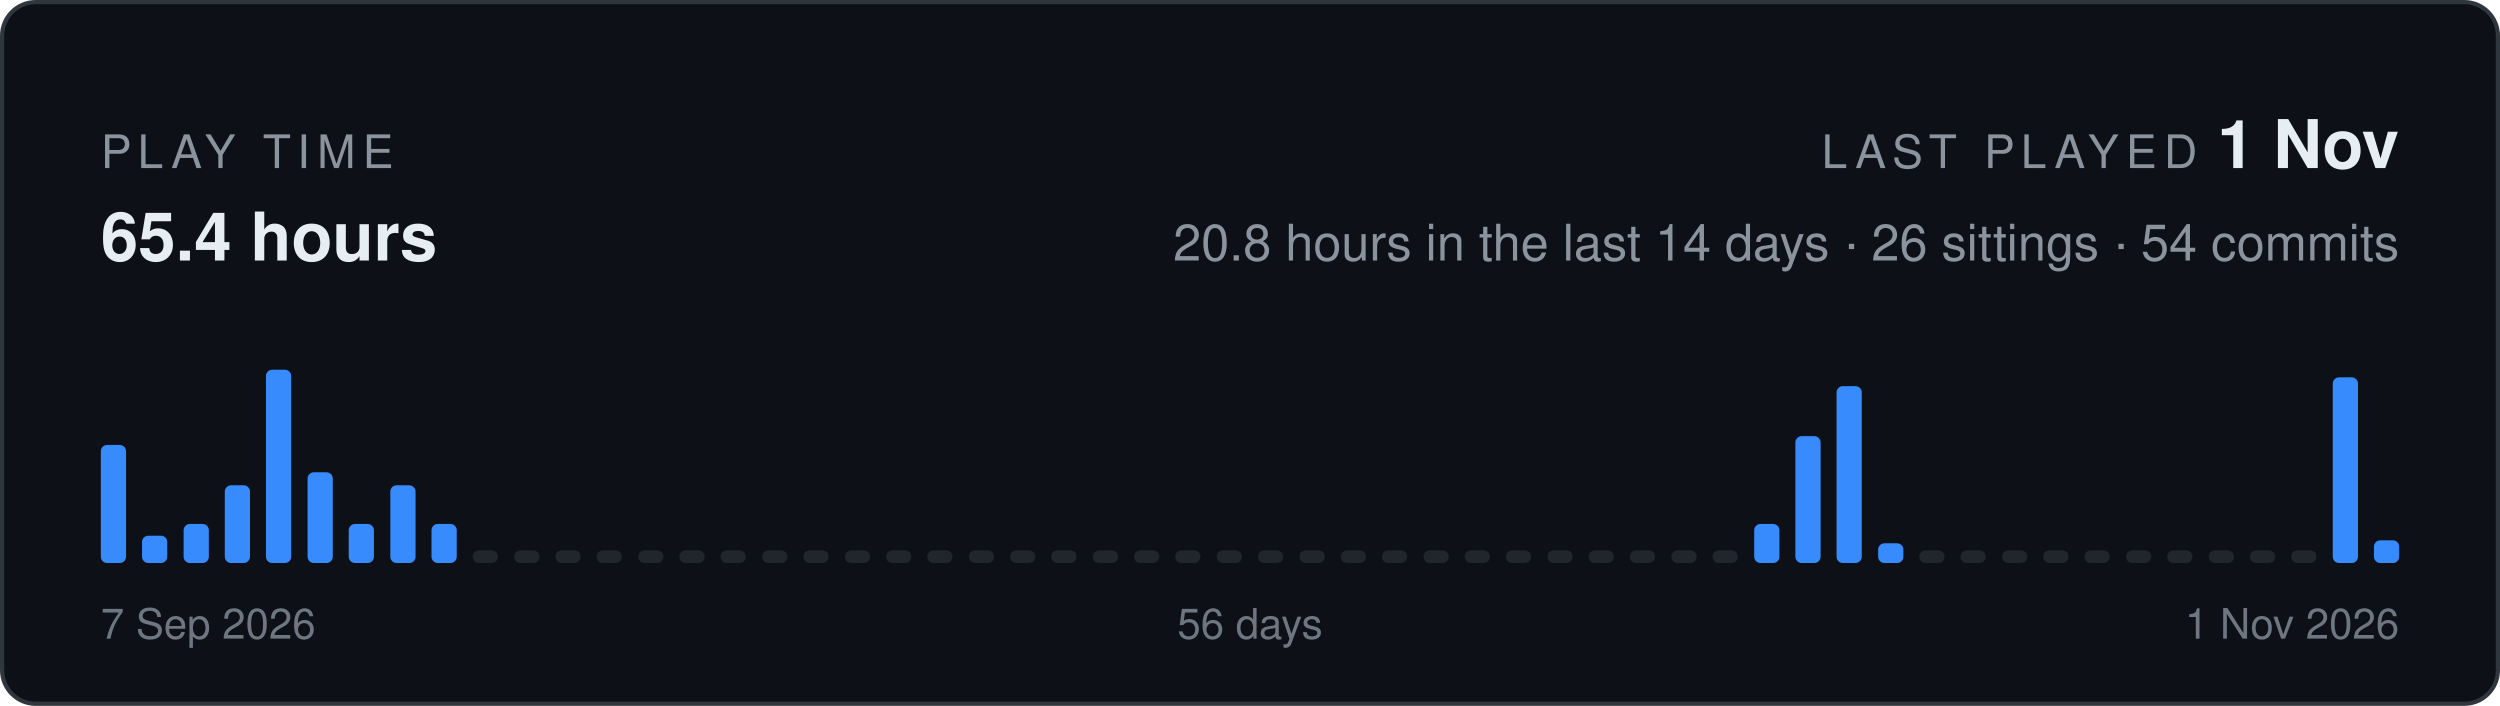
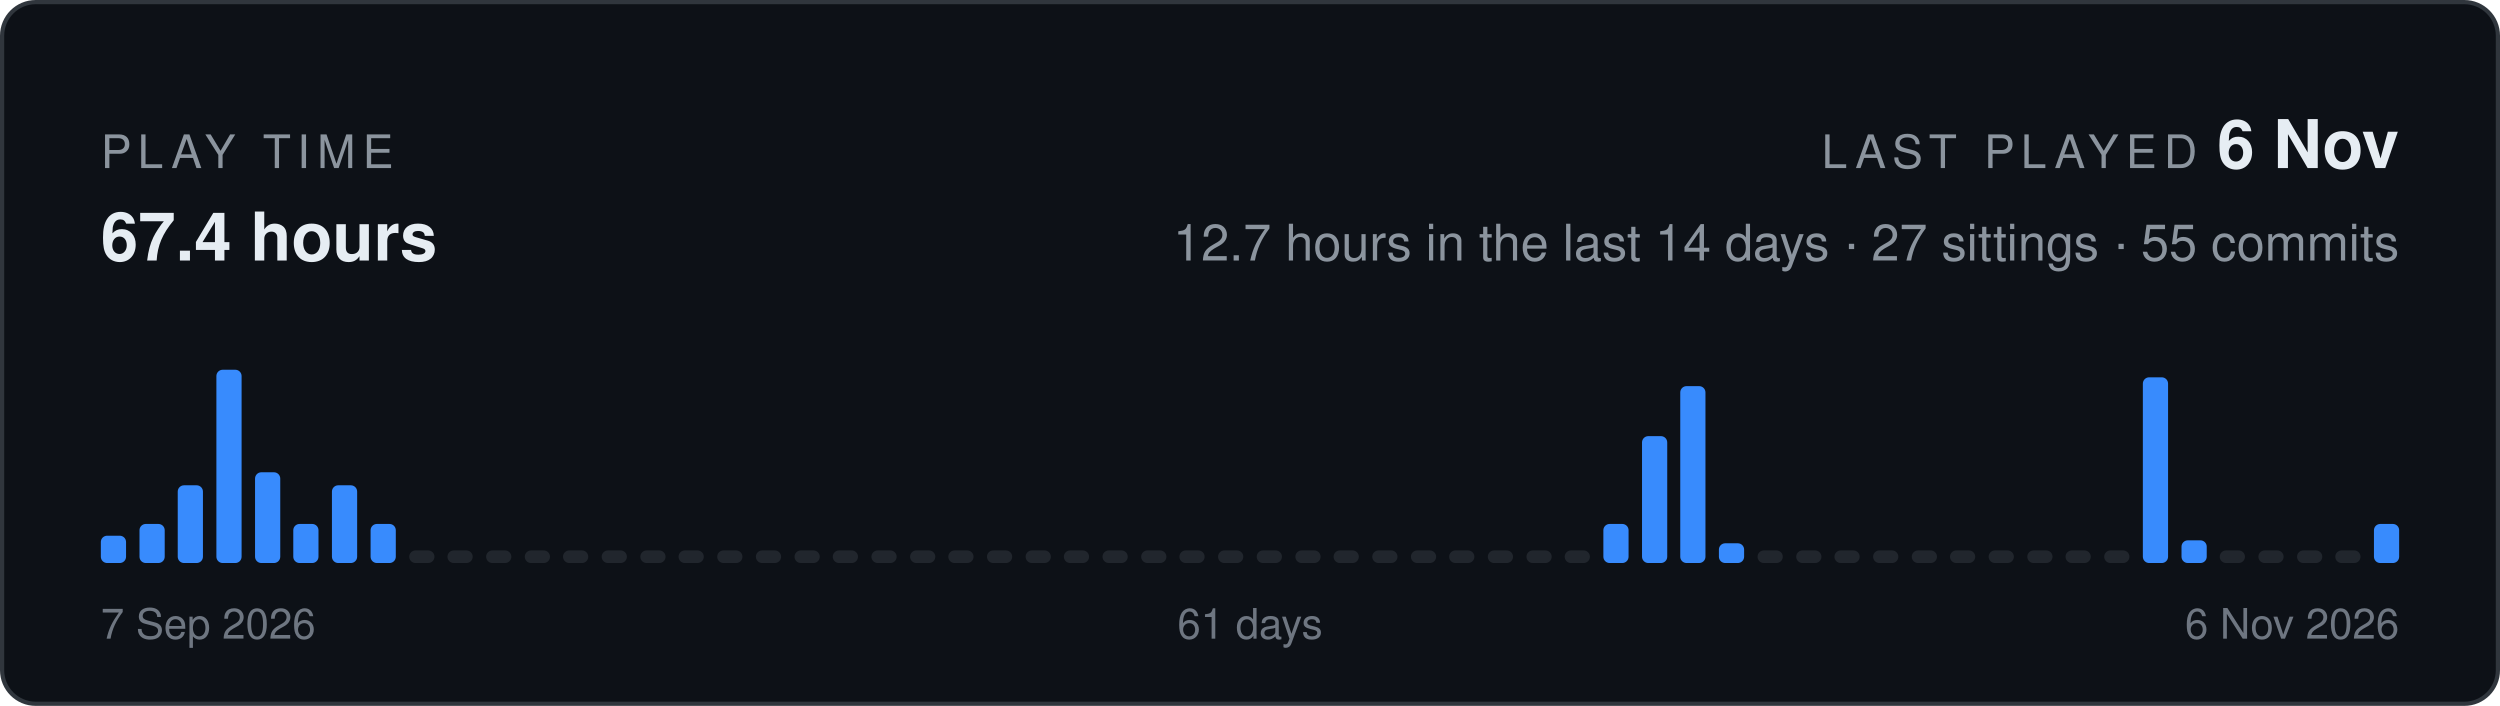
- <svg xmlns="http://www.w3.org/2000/svg" width="595" height="168" viewBox="0 0 595 168" role="img" aria-label="Play time: 65.4 hours over 54 commits, last played 1 Nov">
+ <svg xmlns="http://www.w3.org/2000/svg" width="595" height="168" viewBox="0 0 595 168" role="img" aria-label="Play time: 67.4 hours over 55 commits, last played 6 Nov">
  <style>
    .card { fill: #0d1117; stroke: #30363d }
    text { font-family: -apple-system, BlinkMacSystemFont, "Segoe UI", Helvetica, Arial, sans-serif }
    .label { font-size: 11px; letter-spacing: 1.7px; fill: #8b949e }
    .stat { font-size: 16px; font-weight: 600; letter-spacing: normal; fill: #e6edf3 }
    .note { font-size: 12px; fill: #8b949e }
    .axis { font-size: 10px; fill: #6e7681 }
    .bar { fill: #388bfd }
    .bar-quiet { fill: #21262d }
  </style>
  <rect class="card" x="0.5" y="0.5" width="594" height="167" rx="8" />
  <text class="label" x="24" y="40">PLAY TIME</text>
-   <text class="stat" x="24" y="62">65.4 hours</text>
-   <text class="label" x="571" y="40" text-anchor="end">LAST PLAYED <tspan class="stat">1 Nov</tspan>
+   <text class="stat" x="24" y="62">67.4 hours</text>
+   <text class="label" x="571" y="40" text-anchor="end">LAST PLAYED <tspan class="stat">6 Nov</tspan>
  </text>
-   <text class="note" x="571" y="62" text-anchor="end">20.8 hours in the last 14 days   ·   26 sittings   ·   54 commits</text>
-   <rect class="bar" x="24.0" y="105.9" width="6" height="28.1" rx="1.5" />
-   <rect class="bar" x="33.8" y="127.5" width="6" height="6.5" rx="1.5" />
-   <rect class="bar" x="43.7" y="124.7" width="6" height="9.3" rx="1.5" />
-   <rect class="bar" x="53.5" y="115.5" width="6" height="18.5" rx="1.5" />
-   <rect class="bar" x="63.3" y="88.0" width="6" height="46.0" rx="1.5" />
-   <rect class="bar" x="73.2" y="112.4" width="6" height="21.6" rx="1.5" />
-   <rect class="bar" x="83.0" y="124.7" width="6" height="9.3" rx="1.5" />
-   <rect class="bar" x="92.9" y="115.5" width="6" height="18.5" rx="1.5" />
-   <rect class="bar" x="102.7" y="124.7" width="6" height="9.3" rx="1.5" />
-   <rect class="bar-quiet" x="112.5" y="131.0" width="6" height="3.0" rx="1.5" />
-   <rect class="bar-quiet" x="122.4" y="131.0" width="6" height="3.0" rx="1.5" />
-   <rect class="bar-quiet" x="132.2" y="131.0" width="6" height="3.0" rx="1.5" />
-   <rect class="bar-quiet" x="142.0" y="131.0" width="6" height="3.0" rx="1.5" />
-   <rect class="bar-quiet" x="151.9" y="131.0" width="6" height="3.0" rx="1.5" />
-   <rect class="bar-quiet" x="161.7" y="131.0" width="6" height="3.0" rx="1.5" />
-   <rect class="bar-quiet" x="171.5" y="131.0" width="6" height="3.0" rx="1.5" />
-   <rect class="bar-quiet" x="181.4" y="131.0" width="6" height="3.0" rx="1.5" />
-   <rect class="bar-quiet" x="191.2" y="131.0" width="6" height="3.0" rx="1.5" />
-   <rect class="bar-quiet" x="201.1" y="131.0" width="6" height="3.0" rx="1.5" />
-   <rect class="bar-quiet" x="210.9" y="131.0" width="6" height="3.0" rx="1.5" />
-   <rect class="bar-quiet" x="220.7" y="131.0" width="6" height="3.0" rx="1.5" />
-   <rect class="bar-quiet" x="230.6" y="131.0" width="6" height="3.0" rx="1.5" />
-   <rect class="bar-quiet" x="240.4" y="131.0" width="6" height="3.0" rx="1.5" />
-   <rect class="bar-quiet" x="250.2" y="131.0" width="6" height="3.0" rx="1.5" />
-   <rect class="bar-quiet" x="260.1" y="131.0" width="6" height="3.0" rx="1.5" />
-   <rect class="bar-quiet" x="269.9" y="131.0" width="6" height="3.0" rx="1.5" />
-   <rect class="bar-quiet" x="279.7" y="131.0" width="6" height="3.0" rx="1.5" />
-   <rect class="bar-quiet" x="289.6" y="131.0" width="6" height="3.0" rx="1.5" />
-   <rect class="bar-quiet" x="299.4" y="131.0" width="6" height="3.0" rx="1.5" />
-   <rect class="bar-quiet" x="309.3" y="131.0" width="6" height="3.0" rx="1.5" />
-   <rect class="bar-quiet" x="319.1" y="131.0" width="6" height="3.0" rx="1.5" />
-   <rect class="bar-quiet" x="328.9" y="131.0" width="6" height="3.0" rx="1.5" />
-   <rect class="bar-quiet" x="338.8" y="131.0" width="6" height="3.0" rx="1.5" />
-   <rect class="bar-quiet" x="348.6" y="131.0" width="6" height="3.0" rx="1.5" />
-   <rect class="bar-quiet" x="358.4" y="131.0" width="6" height="3.0" rx="1.5" />
-   <rect class="bar-quiet" x="368.3" y="131.0" width="6" height="3.0" rx="1.5" />
-   <rect class="bar-quiet" x="378.1" y="131.0" width="6" height="3.0" rx="1.5" />
-   <rect class="bar-quiet" x="387.9" y="131.0" width="6" height="3.0" rx="1.5" />
-   <rect class="bar-quiet" x="397.8" y="131.0" width="6" height="3.0" rx="1.5" />
-   <rect class="bar-quiet" x="407.6" y="131.0" width="6" height="3.0" rx="1.5" />
-   <rect class="bar" x="417.5" y="124.7" width="6" height="9.3" rx="1.5" />
-   <rect class="bar" x="427.3" y="103.8" width="6" height="30.2" rx="1.5" />
-   <rect class="bar" x="437.1" y="91.9" width="6" height="42.1" rx="1.5" />
-   <rect class="bar" x="447.0" y="129.3" width="6" height="4.7" rx="1.5" />
-   <rect class="bar-quiet" x="456.8" y="131.0" width="6" height="3.0" rx="1.5" />
-   <rect class="bar-quiet" x="466.6" y="131.0" width="6" height="3.0" rx="1.5" />
-   <rect class="bar-quiet" x="476.5" y="131.0" width="6" height="3.0" rx="1.5" />
-   <rect class="bar-quiet" x="486.3" y="131.0" width="6" height="3.0" rx="1.5" />
-   <rect class="bar-quiet" x="496.1" y="131.0" width="6" height="3.0" rx="1.5" />
-   <rect class="bar-quiet" x="506.0" y="131.0" width="6" height="3.0" rx="1.5" />
-   <rect class="bar-quiet" x="515.8" y="131.0" width="6" height="3.0" rx="1.5" />
-   <rect class="bar-quiet" x="525.7" y="131.0" width="6" height="3.0" rx="1.5" />
-   <rect class="bar-quiet" x="535.5" y="131.0" width="6" height="3.0" rx="1.5" />
-   <rect class="bar-quiet" x="545.3" y="131.0" width="6" height="3.0" rx="1.5" />
-   <rect class="bar" x="555.2" y="89.8" width="6" height="44.2" rx="1.5" />
-   <rect class="bar" x="565.0" y="128.6" width="6" height="5.4" rx="1.5" />
+   <text class="note" x="571" y="62" text-anchor="end">12.7 hours in the last 14 days   ·   27 sittings   ·   55 commits</text>
+   <rect class="bar" x="24.0" y="127.5" width="6" height="6.5" rx="1.5" />
+   <rect class="bar" x="33.2" y="124.7" width="6" height="9.3" rx="1.5" />
+   <rect class="bar" x="42.3" y="115.5" width="6" height="18.5" rx="1.5" />
+   <rect class="bar" x="51.5" y="88.0" width="6" height="46.0" rx="1.5" />
+   <rect class="bar" x="60.7" y="112.4" width="6" height="21.6" rx="1.5" />
+   <rect class="bar" x="69.8" y="124.7" width="6" height="9.3" rx="1.5" />
+   <rect class="bar" x="79.0" y="115.5" width="6" height="18.5" rx="1.5" />
+   <rect class="bar" x="88.2" y="124.7" width="6" height="9.3" rx="1.5" />
+   <rect class="bar-quiet" x="97.4" y="131.0" width="6" height="3.0" rx="1.5" />
+   <rect class="bar-quiet" x="106.5" y="131.0" width="6" height="3.0" rx="1.5" />
+   <rect class="bar-quiet" x="115.7" y="131.0" width="6" height="3.0" rx="1.5" />
+   <rect class="bar-quiet" x="124.9" y="131.0" width="6" height="3.0" rx="1.5" />
+   <rect class="bar-quiet" x="134.0" y="131.0" width="6" height="3.0" rx="1.5" />
+   <rect class="bar-quiet" x="143.2" y="131.0" width="6" height="3.0" rx="1.5" />
+   <rect class="bar-quiet" x="152.4" y="131.0" width="6" height="3.0" rx="1.5" />
+   <rect class="bar-quiet" x="161.5" y="131.0" width="6" height="3.0" rx="1.5" />
+   <rect class="bar-quiet" x="170.7" y="131.0" width="6" height="3.0" rx="1.5" />
+   <rect class="bar-quiet" x="179.9" y="131.0" width="6" height="3.0" rx="1.5" />
+   <rect class="bar-quiet" x="189.1" y="131.0" width="6" height="3.0" rx="1.5" />
+   <rect class="bar-quiet" x="198.2" y="131.0" width="6" height="3.0" rx="1.5" />
+   <rect class="bar-quiet" x="207.4" y="131.0" width="6" height="3.0" rx="1.5" />
+   <rect class="bar-quiet" x="216.6" y="131.0" width="6" height="3.0" rx="1.5" />
+   <rect class="bar-quiet" x="225.7" y="131.0" width="6" height="3.0" rx="1.5" />
+   <rect class="bar-quiet" x="234.9" y="131.0" width="6" height="3.0" rx="1.5" />
+   <rect class="bar-quiet" x="244.1" y="131.0" width="6" height="3.0" rx="1.5" />
+   <rect class="bar-quiet" x="253.2" y="131.0" width="6" height="3.0" rx="1.5" />
+   <rect class="bar-quiet" x="262.4" y="131.0" width="6" height="3.0" rx="1.5" />
+   <rect class="bar-quiet" x="271.6" y="131.0" width="6" height="3.0" rx="1.5" />
+   <rect class="bar-quiet" x="280.7" y="131.0" width="6" height="3.0" rx="1.5" />
+   <rect class="bar-quiet" x="289.9" y="131.0" width="6" height="3.0" rx="1.5" />
+   <rect class="bar-quiet" x="299.1" y="131.0" width="6" height="3.0" rx="1.5" />
+   <rect class="bar-quiet" x="308.3" y="131.0" width="6" height="3.0" rx="1.5" />
+   <rect class="bar-quiet" x="317.4" y="131.0" width="6" height="3.0" rx="1.5" />
+   <rect class="bar-quiet" x="326.6" y="131.0" width="6" height="3.0" rx="1.5" />
+   <rect class="bar-quiet" x="335.8" y="131.0" width="6" height="3.0" rx="1.5" />
+   <rect class="bar-quiet" x="344.9" y="131.0" width="6" height="3.0" rx="1.5" />
+   <rect class="bar-quiet" x="354.1" y="131.0" width="6" height="3.0" rx="1.5" />
+   <rect class="bar-quiet" x="363.3" y="131.0" width="6" height="3.0" rx="1.5" />
+   <rect class="bar-quiet" x="372.4" y="131.0" width="6" height="3.0" rx="1.5" />
+   <rect class="bar" x="381.6" y="124.7" width="6" height="9.3" rx="1.5" />
+   <rect class="bar" x="390.8" y="103.8" width="6" height="30.2" rx="1.5" />
+   <rect class="bar" x="399.9" y="91.9" width="6" height="42.1" rx="1.5" />
+   <rect class="bar" x="409.1" y="129.3" width="6" height="4.7" rx="1.5" />
+   <rect class="bar-quiet" x="418.3" y="131.0" width="6" height="3.0" rx="1.5" />
+   <rect class="bar-quiet" x="427.5" y="131.0" width="6" height="3.0" rx="1.5" />
+   <rect class="bar-quiet" x="436.6" y="131.0" width="6" height="3.0" rx="1.5" />
+   <rect class="bar-quiet" x="445.8" y="131.0" width="6" height="3.0" rx="1.5" />
+   <rect class="bar-quiet" x="455.0" y="131.0" width="6" height="3.0" rx="1.5" />
+   <rect class="bar-quiet" x="464.1" y="131.0" width="6" height="3.0" rx="1.5" />
+   <rect class="bar-quiet" x="473.3" y="131.0" width="6" height="3.0" rx="1.5" />
+   <rect class="bar-quiet" x="482.5" y="131.0" width="6" height="3.0" rx="1.5" />
+   <rect class="bar-quiet" x="491.6" y="131.0" width="6" height="3.0" rx="1.5" />
+   <rect class="bar-quiet" x="500.8" y="131.0" width="6" height="3.0" rx="1.5" />
+   <rect class="bar" x="510.0" y="89.8" width="6" height="44.2" rx="1.5" />
+   <rect class="bar" x="519.2" y="128.6" width="6" height="5.4" rx="1.5" />
+   <rect class="bar-quiet" x="528.3" y="131.0" width="6" height="3.0" rx="1.5" />
+   <rect class="bar-quiet" x="537.5" y="131.0" width="6" height="3.0" rx="1.5" />
+   <rect class="bar-quiet" x="546.7" y="131.0" width="6" height="3.0" rx="1.5" />
+   <rect class="bar-quiet" x="555.8" y="131.0" width="6" height="3.0" rx="1.5" />
+   <rect class="bar" x="565.0" y="124.7" width="6" height="9.3" rx="1.5" />
  <text class="axis" x="24" y="152">7 Sep 2026</text>
-   <text class="axis" x="297.5" y="152" text-anchor="middle">56 days</text>
-   <text class="axis" x="571" y="152" text-anchor="end">1 Nov 2026</text>
+   <text class="axis" x="297.5" y="152" text-anchor="middle">61 days</text>
+   <text class="axis" x="571" y="152" text-anchor="end">6 Nov 2026</text>
</svg>
